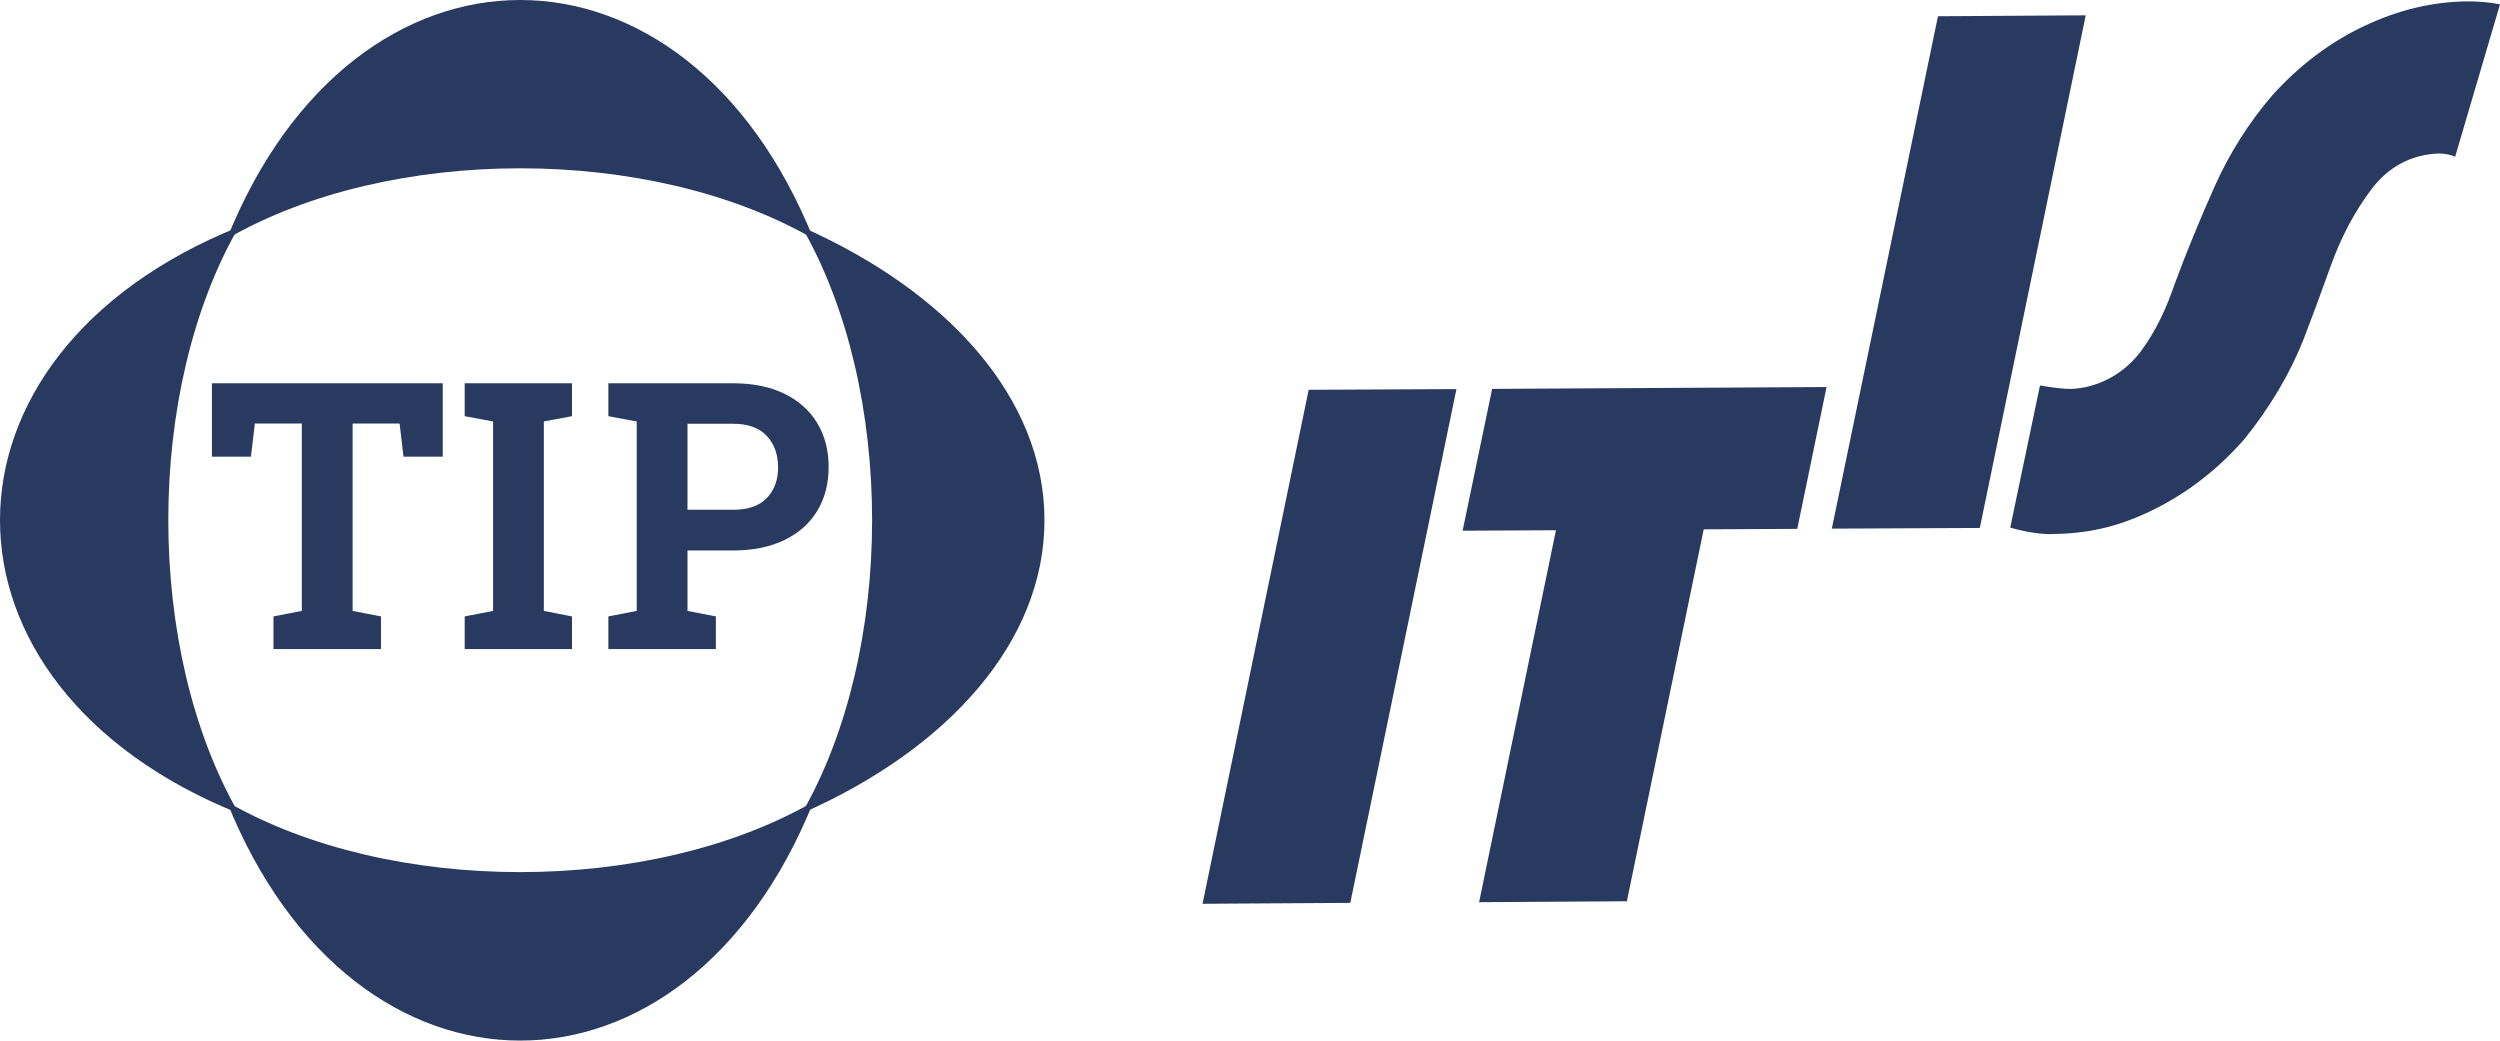
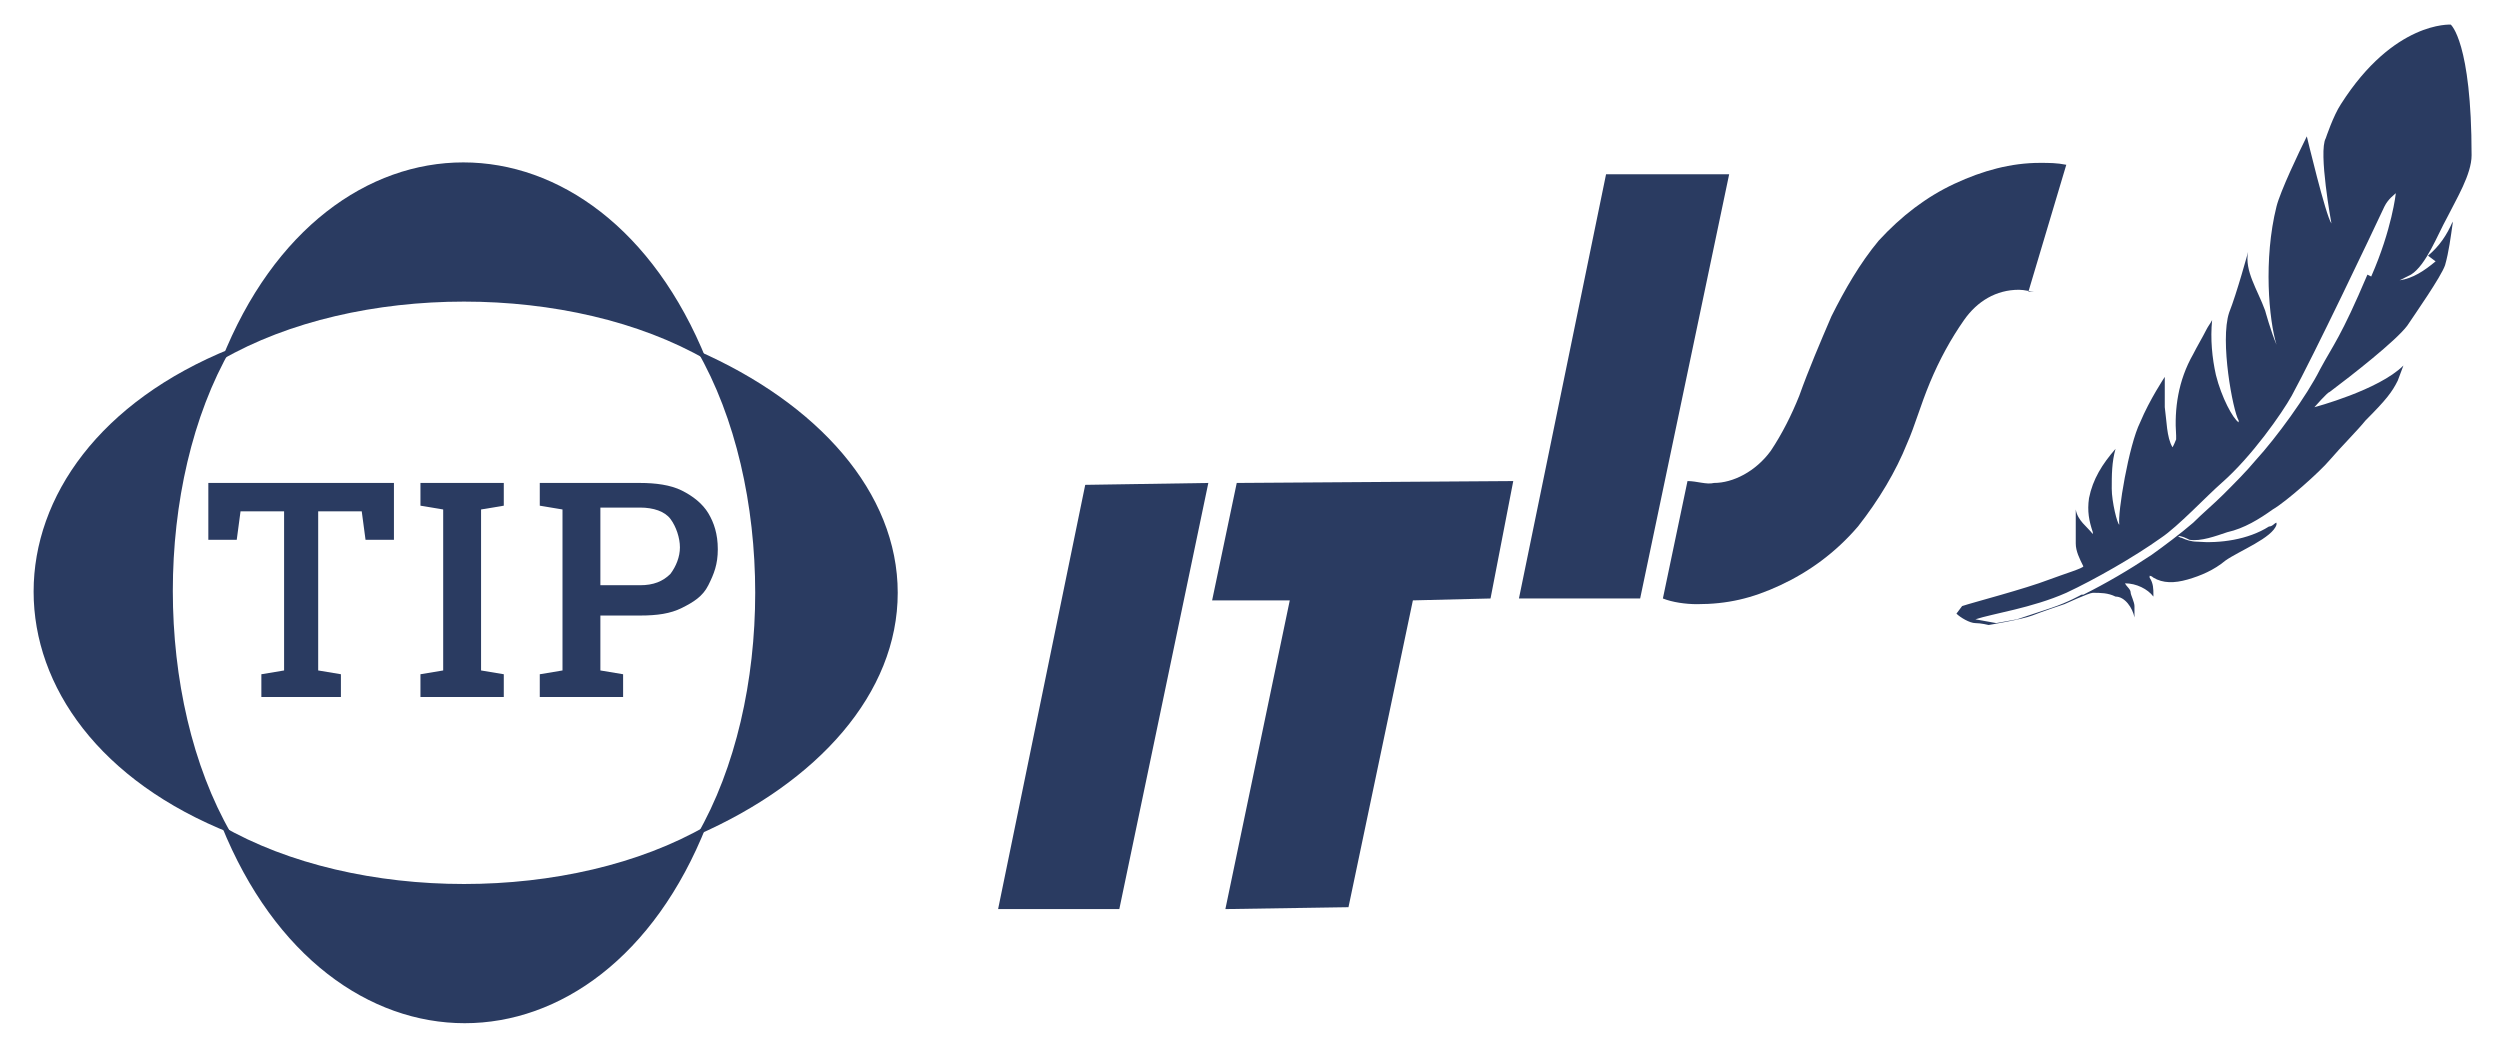
- <svg xmlns="http://www.w3.org/2000/svg" version="1.1" x="0px" y="0px" viewBox="0 0 109.29 45.49" style="enable-background:new 0 0 109.29 45.49;" xml:space="preserve">
-   <style type="text/css">
- 	.st0{fill:#293A61;stroke:#293A61;stroke-width:0.25;stroke-miterlimit:10;}
- 	.st1{fill:#293A61;}
- 	.st2{fill-rule:evenodd;clip-rule:evenodd;fill:#293A61;}
- </style>
-   <g id="Layer_1">
- </g>
-   <g id="Layer_2">
-     <g>
-       <path class="st0" d="M12.08,28.25v-1.2l1.24-0.24v-8.42h-2.29l-0.17,1.45H9.39v-2.96h9.84v2.96h-1.48l-0.17-1.45h-2.29v8.42    l1.24,0.24v1.2H12.08z" />
-       <path class="st0" d="M20.44,28.25v-1.2l1.24-0.24v-8.49l-1.24-0.23v-1.21h4.44v1.21l-1.23,0.23v8.49l1.23,0.24v1.2H20.44z" />
-       <path class="st0" d="M26.72,28.25v-1.2l1.24-0.24v-8.49l-1.24-0.23v-1.21h1.24h4.09c0.85,0,1.58,0.15,2.18,0.44    c0.61,0.3,1.07,0.71,1.39,1.24c0.32,0.53,0.48,1.15,0.48,1.85c0,0.71-0.16,1.33-0.48,1.86c-0.32,0.53-0.79,0.94-1.39,1.23    c-0.61,0.29-1.33,0.44-2.18,0.44h-2.12v2.87l1.24,0.24v1.2H26.72z M29.93,22.41h2.12c0.7,0,1.22-0.19,1.57-0.56    c0.35-0.37,0.52-0.85,0.52-1.42c0-0.58-0.17-1.07-0.52-1.45c-0.35-0.38-0.87-0.58-1.57-0.58h-2.12V22.41z" />
-     </g>
-     <g>
+ <svg xmlns="http://www.w3.org/2000/svg" version="1.1" viewBox="0 0 132 56">
+   <defs>
+     <style>
+       .cls-1 {
+         fill-rule: evenodd;
+       }
+ 
+       .cls-1, .cls-2 {
+         fill: #2a3b61;
+       }
+     </style>
+   </defs>
+   <g>
+     <g id="Layer_1">
      <g>
        <g>
-           <path class="st1" d="M45.66,22.74c0-5.31-4.2-9.99-10.61-12.82c4.1,7.12,4.1,18.52,0,25.64C41.46,32.74,45.66,28.05,45.66,22.74      z" />
-           <path class="st1" d="M10.44,9.92c-13.92,5.58-13.92,20.06,0,25.64C6.33,28.44,6.33,17.04,10.44,9.92z" />
-           <path class="st1" d="M9.92,35.05c5.58,13.92,20.06,13.92,25.64,0C28.44,39.15,17.04,39.15,9.92,35.05z" />
-           <path class="st1" d="M35.56,10.44c-5.58-13.92-20.06-13.92-25.64,0C17.04,6.33,28.44,6.33,35.56,10.44z" />
+           <g>
+             <g>
+               <path class="cls-2" d="M13.8,36.8v-1.2l1.2-.2v-8.4h-2.3l-.2,1.5h-1.5v-3h9.8v3h-1.5l-.2-1.5h-2.3v8.4l1.2.2v1.2h-4.5Z" />
+               <path class="cls-2" d="M22.2,36.8v-1.2l1.2-.2v-8.5l-1.2-.2v-1.2h4.4v1.2l-1.2.2v8.5l1.2.2v1.2h-4.4Z" />
+               <path class="cls-2" d="M28.5,36.8v-1.2l1.2-.2v-8.5l-1.2-.2v-1.2h5.3c.8,0,1.6.1,2.2.4.6.3,1.1.7,1.4,1.2s.5,1.1.5,1.9-.2,1.3-.5,1.9-.8.9-1.4,1.2c-.6.3-1.3.4-2.2.4h-2.1v2.9l1.2.2v1.2h-4.5ZM31.7,30.9h2.1c.7,0,1.2-.2,1.6-.6.3-.4.5-.9.5-1.4s-.2-1.1-.5-1.5c-.3-.4-.9-.6-1.6-.6h-2.1v4Z" />
+             </g>
+             <path class="cls-2" d="M47.4,31.3c0-5.3-4.2-10-10.6-12.8,4.1,7.1,4.1,18.5,0,25.6,6.4-2.8,10.6-7.5,10.6-12.8Z" />
+             <path class="cls-2" d="M12.2,18.4c-13.9,5.6-13.9,20.1,0,25.6-4.1-7.1-4.1-18.5,0-25.6Z" />
+             <path class="cls-2" d="M11.7,43.6c5.6,13.9,20.1,13.9,25.6,0-7.1,4.1-18.5,4.1-25.6,0Z" />
+             <path class="cls-2" d="M37.3,19c-5.6-13.9-20.1-13.9-25.6,0,7.1-4.1,18.5-4.1,25.6,0Z" />
+           </g>
+           <g>
+             <path class="cls-1" d="M107.4,15.4c-.2,0-.5-.1-.8-.1-1.2,0-2.2.6-2.9,1.6-.7,1-1.3,2.1-1.8,3.3s-.8,2.3-1.2,3.2c-.6,1.5-1.5,3-2.6,4.4-1.2,1.4-2.6,2.4-4.1,3.1-1.5.7-2.8,1-4.4,1-.6,0-1.3-.1-1.8-.3l1.3-6.2c.5,0,1,.2,1.4.1,1,0,2.2-.6,3-1.7.6-.9,1.1-1.9,1.5-2.9.5-1.4,1.1-2.8,1.7-4.2.7-1.4,1.5-2.8,2.5-4,1.2-1.3,2.5-2.3,4-3,1.5-.7,3-1.1,4.5-1.1.5,0,.9,0,1.4.1l-2,6.7Z" />
+             <polygon class="cls-1" points="59.1 48 52.7 48 57.3 25.6 63.8 25.5 59.1 48" />
+             <polygon class="cls-1" points="86.6 31.6 80.2 31.6 84.8 9.2 91.3 9.2 86.6 31.6" />
+             <polygon class="cls-2" points="71.2 47.9 64.7 48 68.1 31.7 64 31.7 65.3 25.5 79.9 25.4 78.7 31.6 74.6 31.7 71.2 47.9" />
+           </g>
        </g>
-       </g>
-       <g>
-         <path class="st2" d="M107.33,6.85c-0.21-0.09-0.46-0.14-0.75-0.14c-1.19,0.06-2.16,0.58-2.9,1.55c-0.74,0.98-1.33,2.09-1.78,3.34     c-0.45,1.25-0.84,2.31-1.18,3.19c-0.6,1.53-1.47,2.99-2.59,4.39c-1.19,1.36-2.55,2.41-4.09,3.15c-1.53,0.74-2.84,1-4.4,1.02     c-0.56,0-1.29-0.14-1.76-0.29l1.3-6.21c0.51,0.09,1.03,0.16,1.39,0.15c1.04-0.04,2.24-0.58,3.04-1.67     c0.64-0.87,1.1-1.86,1.46-2.92c0.51-1.38,1.09-2.79,1.74-4.25c0.65-1.45,1.49-2.79,2.54-4.01c1.19-1.31,2.53-2.32,4.02-3.02     c1.48-0.7,2.99-1.06,4.52-1.07c0.48,0,0.95,0.04,1.4,0.13L107.33,6.85z" />
-         <polygon class="st2" points="59.03,39.47 52.57,39.51 57.21,17.04 63.67,17.01    " />
-         <polygon class="st2" points="86.55,23.08 80.08,23.11 84.72,0.71 91.18,0.67    " />
-         <polygon class="st1" points="71.12,39.4 64.66,39.44 68.02,23.18 63.94,23.2 65.23,17 79.85,16.92 78.57,23.12 74.48,23.14         " />
+         <path id="final" class="cls-2" d="M128.6,13.8c-.6.5-1.2.9-1.9,1,.2-.1.4-.2.6-.3.8-.5,1.4-2.1,1.9-3,.5-1,1.3-2.3,1.3-3.3,0-6-1.1-6.9-1.1-6.9,0,0-3-.2-5.8,4.2-.4.6-.8,1.8-.8,1.8-.4.7.3,4.5.3,4.5-.3-.4-1.3-4.6-1.3-4.6-.4.8-1.4,2.9-1.6,3.7-.7,2.8-.4,6,0,7.3-.3-.7-.6-1.8-.6-1.8-.4-1.1-1.1-2.1-.9-3.1,0,0-.6,2.2-1,3.2-.5,1.5.2,5.2.5,5.7,0,0,0,0,0,.1-.3-.2-.9-1.3-1.2-2.5-.2-.9-.3-1.9-.2-2.9-.1.2-.2.3-.3.5-.2.4-.5.9-.7,1.3-.8,1.4-1,2.9-.9,4.3,0,0,0,.1,0,.2,0,0-.2.5-.2.4-.3-.5-.3-1.4-.4-2.1,0-.6,0-1.5,0-1.6,0,0-.8,1.2-1.3,2.4-.6,1.2-1.2,4.8-1.1,5.4,0,0,0,0,0,0-.1,0-.4-1.2-.4-1.9,0-.7,0-1.4.2-2.1,0,0,0,0,0,0-.7.8-1.2,1.6-1.4,2.6-.1.7,0,1.2.2,1.8,0,0,0,0,0,.1-.3-.4-.8-.7-.9-1.3,0,0,0,0,0,0,0,0,0,.1,0,.2,0,.5,0,1.1,0,1.6,0,.4.2.8.4,1.2,0,.1-1,.4-1.8.7-1.3.5-4,1.2-4.6,1.4l-.3.4c.2.2.7.5,1,.5s.7.1.7.1c0,0,1.8-.3,2.3-.5s1.7-.6,1.7-.6c0,0,1.3-.6,1.5-.6.4,0,.8,0,1.2.2.5,0,.9.6,1,1.1,0,0,0,0,0,0,0,0,0,0,0,0,0-.2,0-.4,0-.6,0-.2-.2-.6-.2-.7,0-.2-.2-.3-.3-.5.6,0,1.2.3,1.5.7,0,0,0,0,0-.1,0-.3,0-.6-.2-.9,0,0,0,0,0-.1,0,0,.1,0,.2.1.5.3,1.1.3,1.8.1.7-.2,1.4-.5,2-1,.7-.5,2.5-1.2,2.7-1.9,0,0,0,0,0-.1-.1,0-.2.2-.4.2-1.1.7-2.6.9-3.8.8-.3,0-.6-.1-.8-.2,0,0-.1,0-.2-.1.2,0,.4.1.6.2.6.1,1.4-.2,2-.4.9-.2,1.7-.7,2.4-1.2.7-.4,2.5-2,3-2.6.6-.7,1.5-1.6,1.9-2.1,1.1-1.1,1.4-1.5,1.7-2.1,0,0,.3-.8.3-.8-1.3,1.3-4.7,2.2-4.7,2.2,0,0,.7-.8.8-.8,1.2-.9,3.5-2.7,4.1-3.5.4-.6,1.8-2.6,2-3.2.2-.7.3-1.5.4-2.2,0,0,0,0,0-.1-.3.7-.7,1.3-1.3,1.8ZM125,14.5c-1.4,3.3-1.8,3.7-2.5,5-.7,1.4-2.3,3.6-3.4,4.8-.5.6-1.1,1.2-1.7,1.8-.5.5-1.1,1-1.6,1.5-.7.6-1.5,1.2-2.2,1.7-1.2.8-2.4,1.5-3.6,2.1,0,0,0,0-.1,0,0,0-.7.4-1.6.7s-1.8.6-1.8.6l-1.1.2-1.1-.2c.9-.3,3-.6,4.8-1.4,1.5-.7,3.6-1.9,5-2.9.9-.6,2.4-2.2,3.2-2.9,1.6-1.4,3.2-3.7,3.7-4.6,1.2-2.2,4.2-8.5,4.9-10,.2-.4.5-.6.6-.7,0,0-.2,1.9-1.3,4.4Z" />
      </g>
    </g>
  </g>
</svg>
